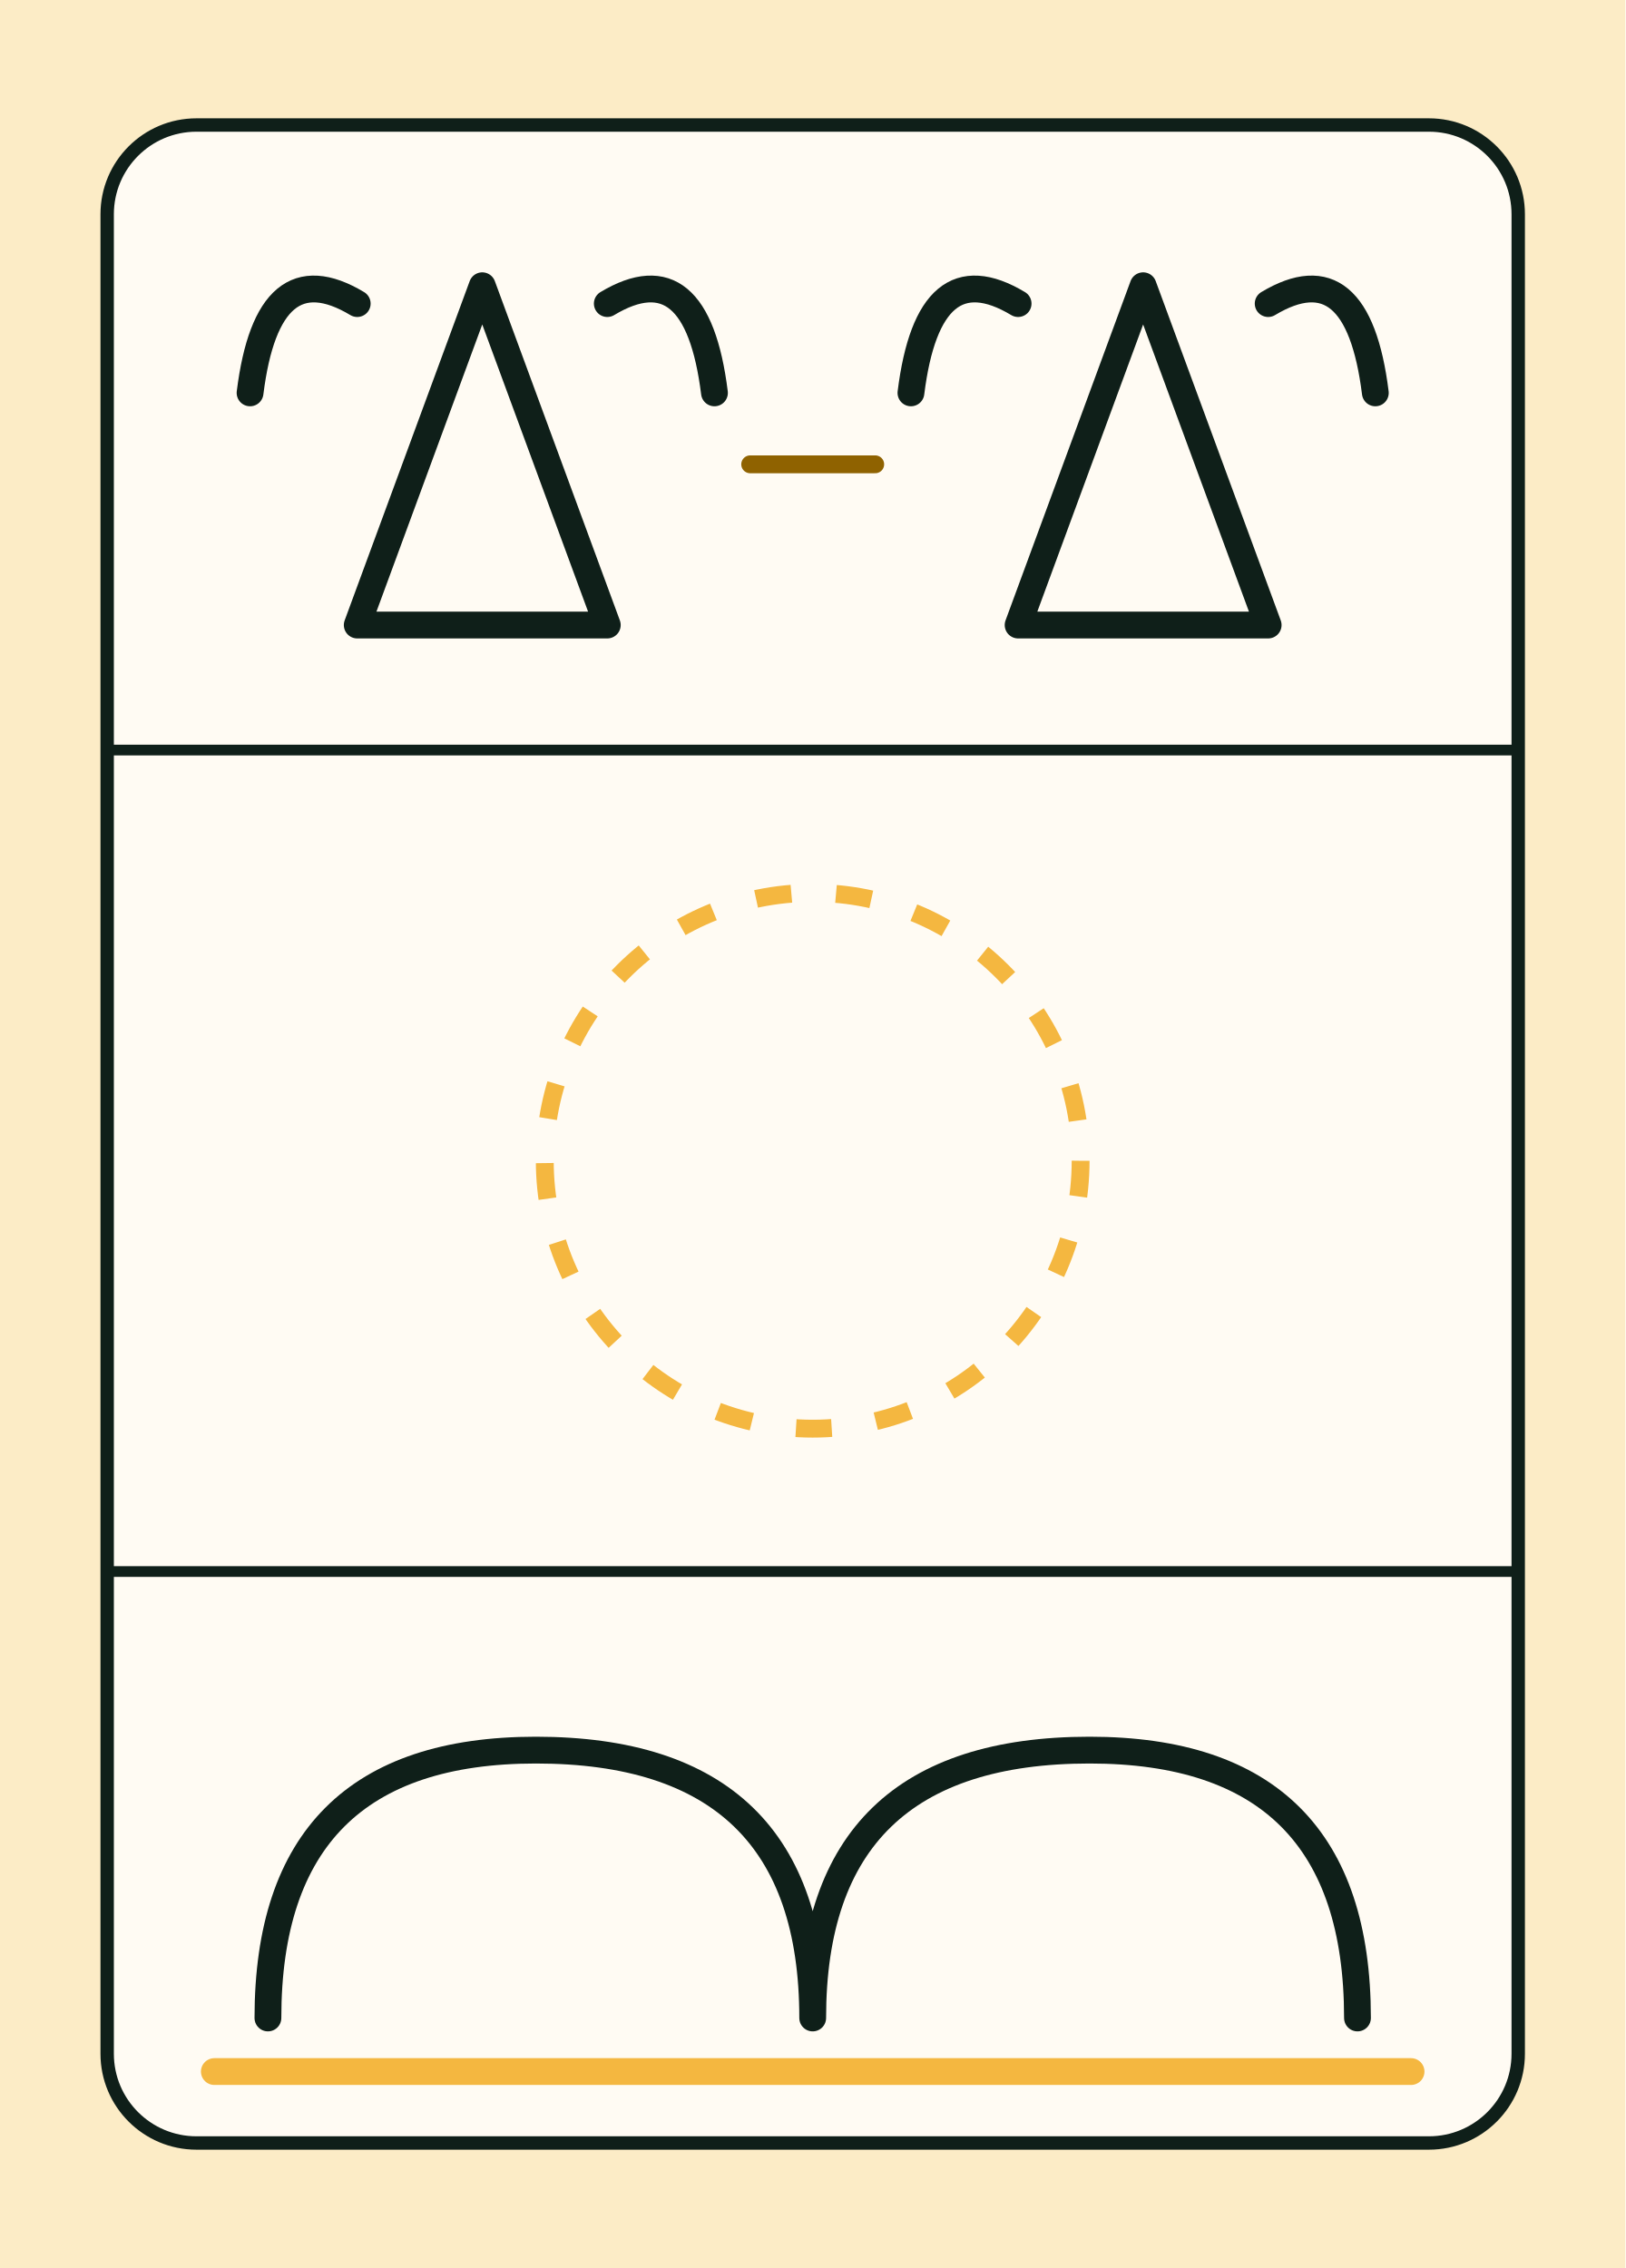
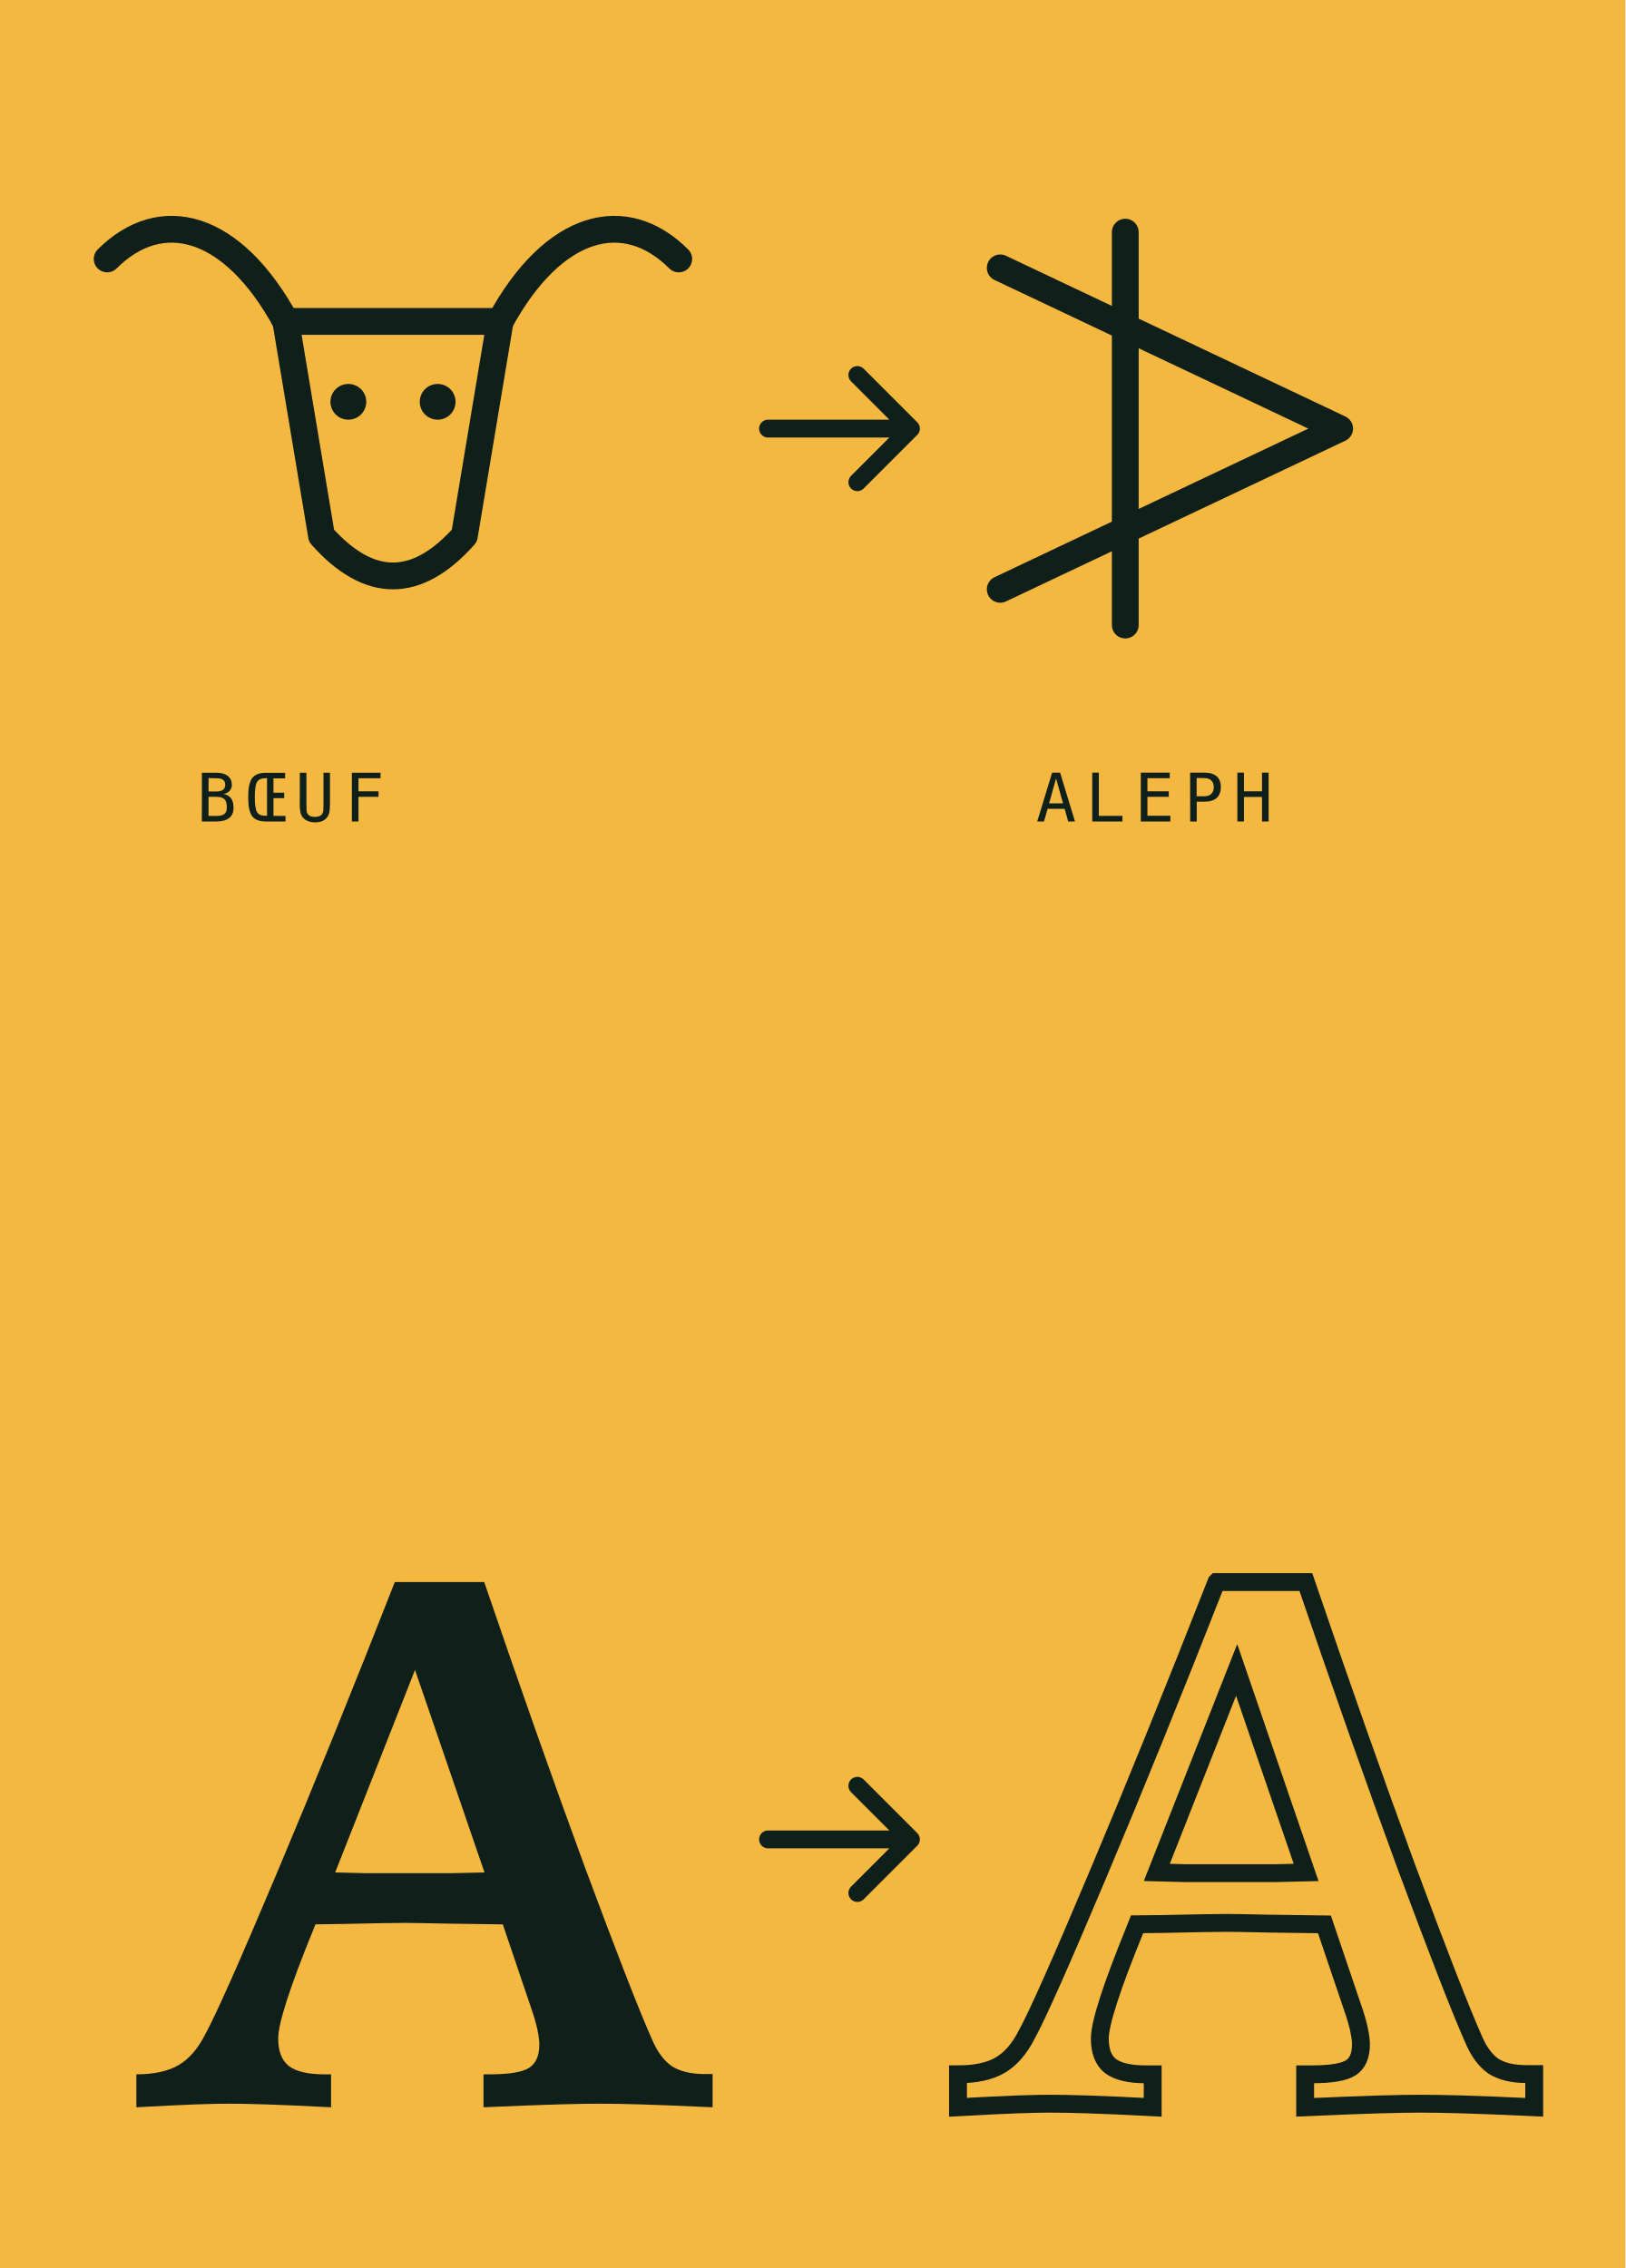
<svg xmlns="http://www.w3.org/2000/svg" viewBox="0 0 182 254" preserveAspectRatio="xMidYMid slice">
-   <rect width="182" height="254" fill="#fcecc6" />
-   <rect x="12" y="14" width="158" height="226" rx="10" fill="#fffbf3" stroke="#0f1f19" stroke-width="1.5" />
-   <path d="M12 84H170M12 176H170" stroke="#0f1f19" stroke-width="1.2" />
+   <rect width="182" height="254" fill="#f4b740" />
  <g fill="none" stroke="#0f1f19" stroke-width="3" stroke-linecap="round" stroke-linejoin="round">
-     <path d="M40 70L54 32L68 70Z" />
-     <path d="M40 34Q30 28 28 44M68 34Q78 28 80 44" />
-     <path d="M114 70L128 32L142 70Z" />
-     <path d="M114 34Q104 28 102 44M142 34Q152 28 154 44" />
+     <path d="M32 36h24l-4 24q-8 9-16 0z" />
+     <path d="M32 36c-6-11-14-13-20-7M56 36c6-11 14-13 20-7" />
+     <path d="M39 45h.01M49 45h.01" stroke-width="4" />
+     <path d="M112 30l38 18M112 66l38-18M126 26v44" />
  </g>
-   <path d="M84 52H98" fill="none" stroke="#8f6200" stroke-width="2" stroke-linecap="round" stroke-linejoin="round" />
-   <circle cx="91" cy="130" r="30" fill="none" stroke="#f4b740" stroke-width="2" stroke-dasharray="4 5" />
-   <g fill="none" stroke="#0f1f19" stroke-width="3" stroke-linecap="round" stroke-linejoin="round">
-     <path d="M30 226Q30 196 60 196Q91 196 91 226Q91 196 122 196Q152 196 152 226" />
-   </g>
-   <path d="M24 232H158" stroke="#f4b740" stroke-width="3" stroke-linecap="round" />
+   <path d="M86 48h14M96 42l6 6-6 6" fill="none" stroke="#0f1f19" stroke-width="2" stroke-linecap="round" stroke-linejoin="round" />
+   <path d="m 23.35,89.24 v 2.14 h 0.87 q 0.64,0 0.91,-0.22 0.27,-0.22 0.27,-0.74 0,-0.68 -0.28,-0.93 -0.28,-0.25 -0.90,-0.25 z m 0,-2.10 v 1.50 h 0.86 q 0.53,0 0.77,-0.20 0.24,-0.20 0.24,-0.51 0,-0.41 -0.23,-0.59 -0.23,-0.18 -0.77,-0.18 z m -0.74,-0.60 h 1.61 q 0.83,0 1.29,0.36 0.45,0.36 0.45,1.02 0,0.35 -0.24,0.64 -0.23,0.28 -0.71,0.36 0.53,0.08 0.84,0.46 0.30,0.37 0.30,1.10 0,0.74 -0.48,1.12 Q 25.18,92 24.22,92 H 22.60 Z m 9.36,4.84 V 92 h -2.21 q -1.08,0 -1.53,-0.60 -0.44,-0.61 -0.44,-2.12 0,-1.52 0.44,-2.13 0.44,-0.60 1.53,-0.60 h 2.17 v 0.62 H 30.62 v 1.61 h 1.20 V 89.39 H 30.62 v 1.98 z m -2.29,-4.22 q -0.64,0 -0.90,0.42 -0.25,0.42 -0.25,1.69 0,1.26 0.25,1.68 0.25,0.41 0.90,0.41 h 0.22 v -4.22 z m 3.89,2.74 v -3.36 H 34.31 v 3.70 q 0,0.39 0.02,0.57 0.02,0.16 0.07,0.26 0.11,0.21 0.33,0.32 0.22,0.10 0.53,0.10 0.31,0 0.53,-0.10 0.21,-0.10 0.34,-0.32 0.05,-0.09 0.07,-0.26 0.02,-0.16 0.02,-0.56 v -3.71 h 0.73 v 3.36 q 0,0.83 -0.10,1.19 -0.10,0.35 -0.35,0.58 Q 36.29,91.89 35.98,92 35.67,92.10 35.28,92.10 34.90,92.10 34.59,92 34.27,91.89 34.03,91.67 33.78,91.45 33.67,91.09 33.56,90.72 33.56,89.90 Z m 5.83,-3.36 h 3.21 v 0.62 h -2.47 v 1.46 h 2.24 v 0.62 H 40.14 V 92 h -0.74 z" style="fill:#0f1f19" />
+   <path d="m 118.25,87.18 -0.78,2.79 h 1.56 z m -0.44,-0.65 h 0.89 L 120.37,92 h -0.76 l -0.40,-1.42 h -1.91 L 116.90,92 h -0.76 z m 4.49,0 h 0.74 v 4.84 h 2.64 V 92 h -3.38 z m 5.44,0 h 3.24 v 0.62 h -2.50 v 1.47 h 2.39 v 0.62 h -2.39 v 2.12 h 2.57 V 92 h -3.31 z m 6.25,0.60 v 2.05 h 0.85 q 0.51,0 0.79,-0.27 0.28,-0.27 0.28,-0.75 0,-0.48 -0.28,-0.75 -0.28,-0.27 -0.802,-0.27 z m -0.73,-0.60 h 1.59 q 0.91,0 1.38,0.41 0.47,0.41 0.47,1.21 0,0.80 -0.47,1.22 -0.46,0.41 -1.38,0.41 h -0.85 V 92 h -0.73 z m 5.29,0 h 0.74 v 2.09 h 2.02 v -2.09 h 0.74 V 92 h -0.74 v -2.75 h -2.02 V 92 h -0.74 z" style="fill:#0f1f19" />
+   <path d="m 46.47,187.02 -8.94,22.68 q 1.55,0.041 3.28,0.082 1.76,0 4.67,0 3.36,0 5.25,0 1.88,-0.041 3.52,-0.082 z m -2.25,-9.84 h 10.00 q 5.90,17.30 11.23,31.82 5.37,14.47 7.50,19.27 0.90,2.17 2.25,3.11 1.39,0.90 3.69,0.90 h 0.90 V 236 q -5.20,-0.24 -7.99,-0.32 -2.78,-0.082 -4.67,-0.082 -1.80,0 -4.67,0.082 -2.87,0.082 -8.32,0.32 v -3.69 h 0.73 q 3.24,0 4.38,-0.73 1.14,-0.73 1.14,-2.625 0,-0.57 -0.16,-1.35 -0.12,-0.77 -0.57,-2.17 l -3.36,-9.92 q -2.33,-0.041 -6.15,-0.082 -3.81,-0.082 -4.75,-0.082 -1.76,0 -7.09,0.12 -1.92,0.041 -2.99,0.041 l -0.16,0.41 q -4.01,9.80 -4.01,12.38 0,2.13 1.18,3.07 1.23,0.94 4.01,0.94 h 0.73 V 236 q -4.67,-0.24 -7.25,-0.32 -2.58,-0.082 -4.26,-0.082 -1.39,0 -3.69,0.082 -2.25,0.082 -6.60,0.32 v -3.69 q 2.95,0 4.71,-1.02 1.76,-1.02 2.99,-3.44 1.76,-3.19 7.95,-17.88 6.19,-14.68 13.28,-32.77 z" style="fill:#0f1f19" />
+   <path d="M86 206h14M96 200l6 6-6 6" fill="none" stroke="#0f1f19" stroke-width="2" stroke-linecap="round" stroke-linejoin="round" />
+   <path d="m 138.47,187.02 -8.94,22.68 q 1.55,0.041 3.28,0.082 1.76,0 4.67,0 3.36,0 5.25,0 1.88,-0.041 3.52,-0.082 z m -2.25,-9.84 h 10.00 q 5.90,17.30 11.23,31.82 5.37,14.47 7.50,19.27 0.90,2.17 2.25,3.11 1.39,0.90 3.69,0.90 h 0.90 V 236 q -5.20,-0.24 -7.99,-0.32 -2.78,-0.082 -4.67,-0.082 -1.80,0 -4.67,0.082 -2.87,0.082 -8.32,0.32 v -3.69 h 0.73 q 3.24,0 4.38,-0.73 1.14,-0.73 1.14,-2.625 0,-0.57 -0.16,-1.35 -0.12,-0.77 -0.57,-2.17 l -3.36,-9.92 q -2.33,-0.041 -6.15,-0.082 -3.81,-0.082 -4.75,-0.082 -1.76,0 -7.09,0.12 -1.92,0.041 -2.99,0.041 l -0.16,0.41 q -4.01,9.80 -4.01,12.38 0,2.13 1.18,3.07 1.23,0.94 4.01,0.94 h 0.73 V 236 q -4.67,-0.24 -7.25,-0.32 -2.58,-0.082 -4.26,-0.082 -1.39,0 -3.69,0.082 -2.25,0.082 -6.60,0.32 v -3.69 q 2.95,0 4.71,-1.02 1.76,-1.02 2.99,-3.44 1.76,-3.19 7.95,-17.88 6.19,-14.68 13.28,-32.77 z" style="fill:none;stroke:#0f1f19;stroke-width:2" />
</svg>
